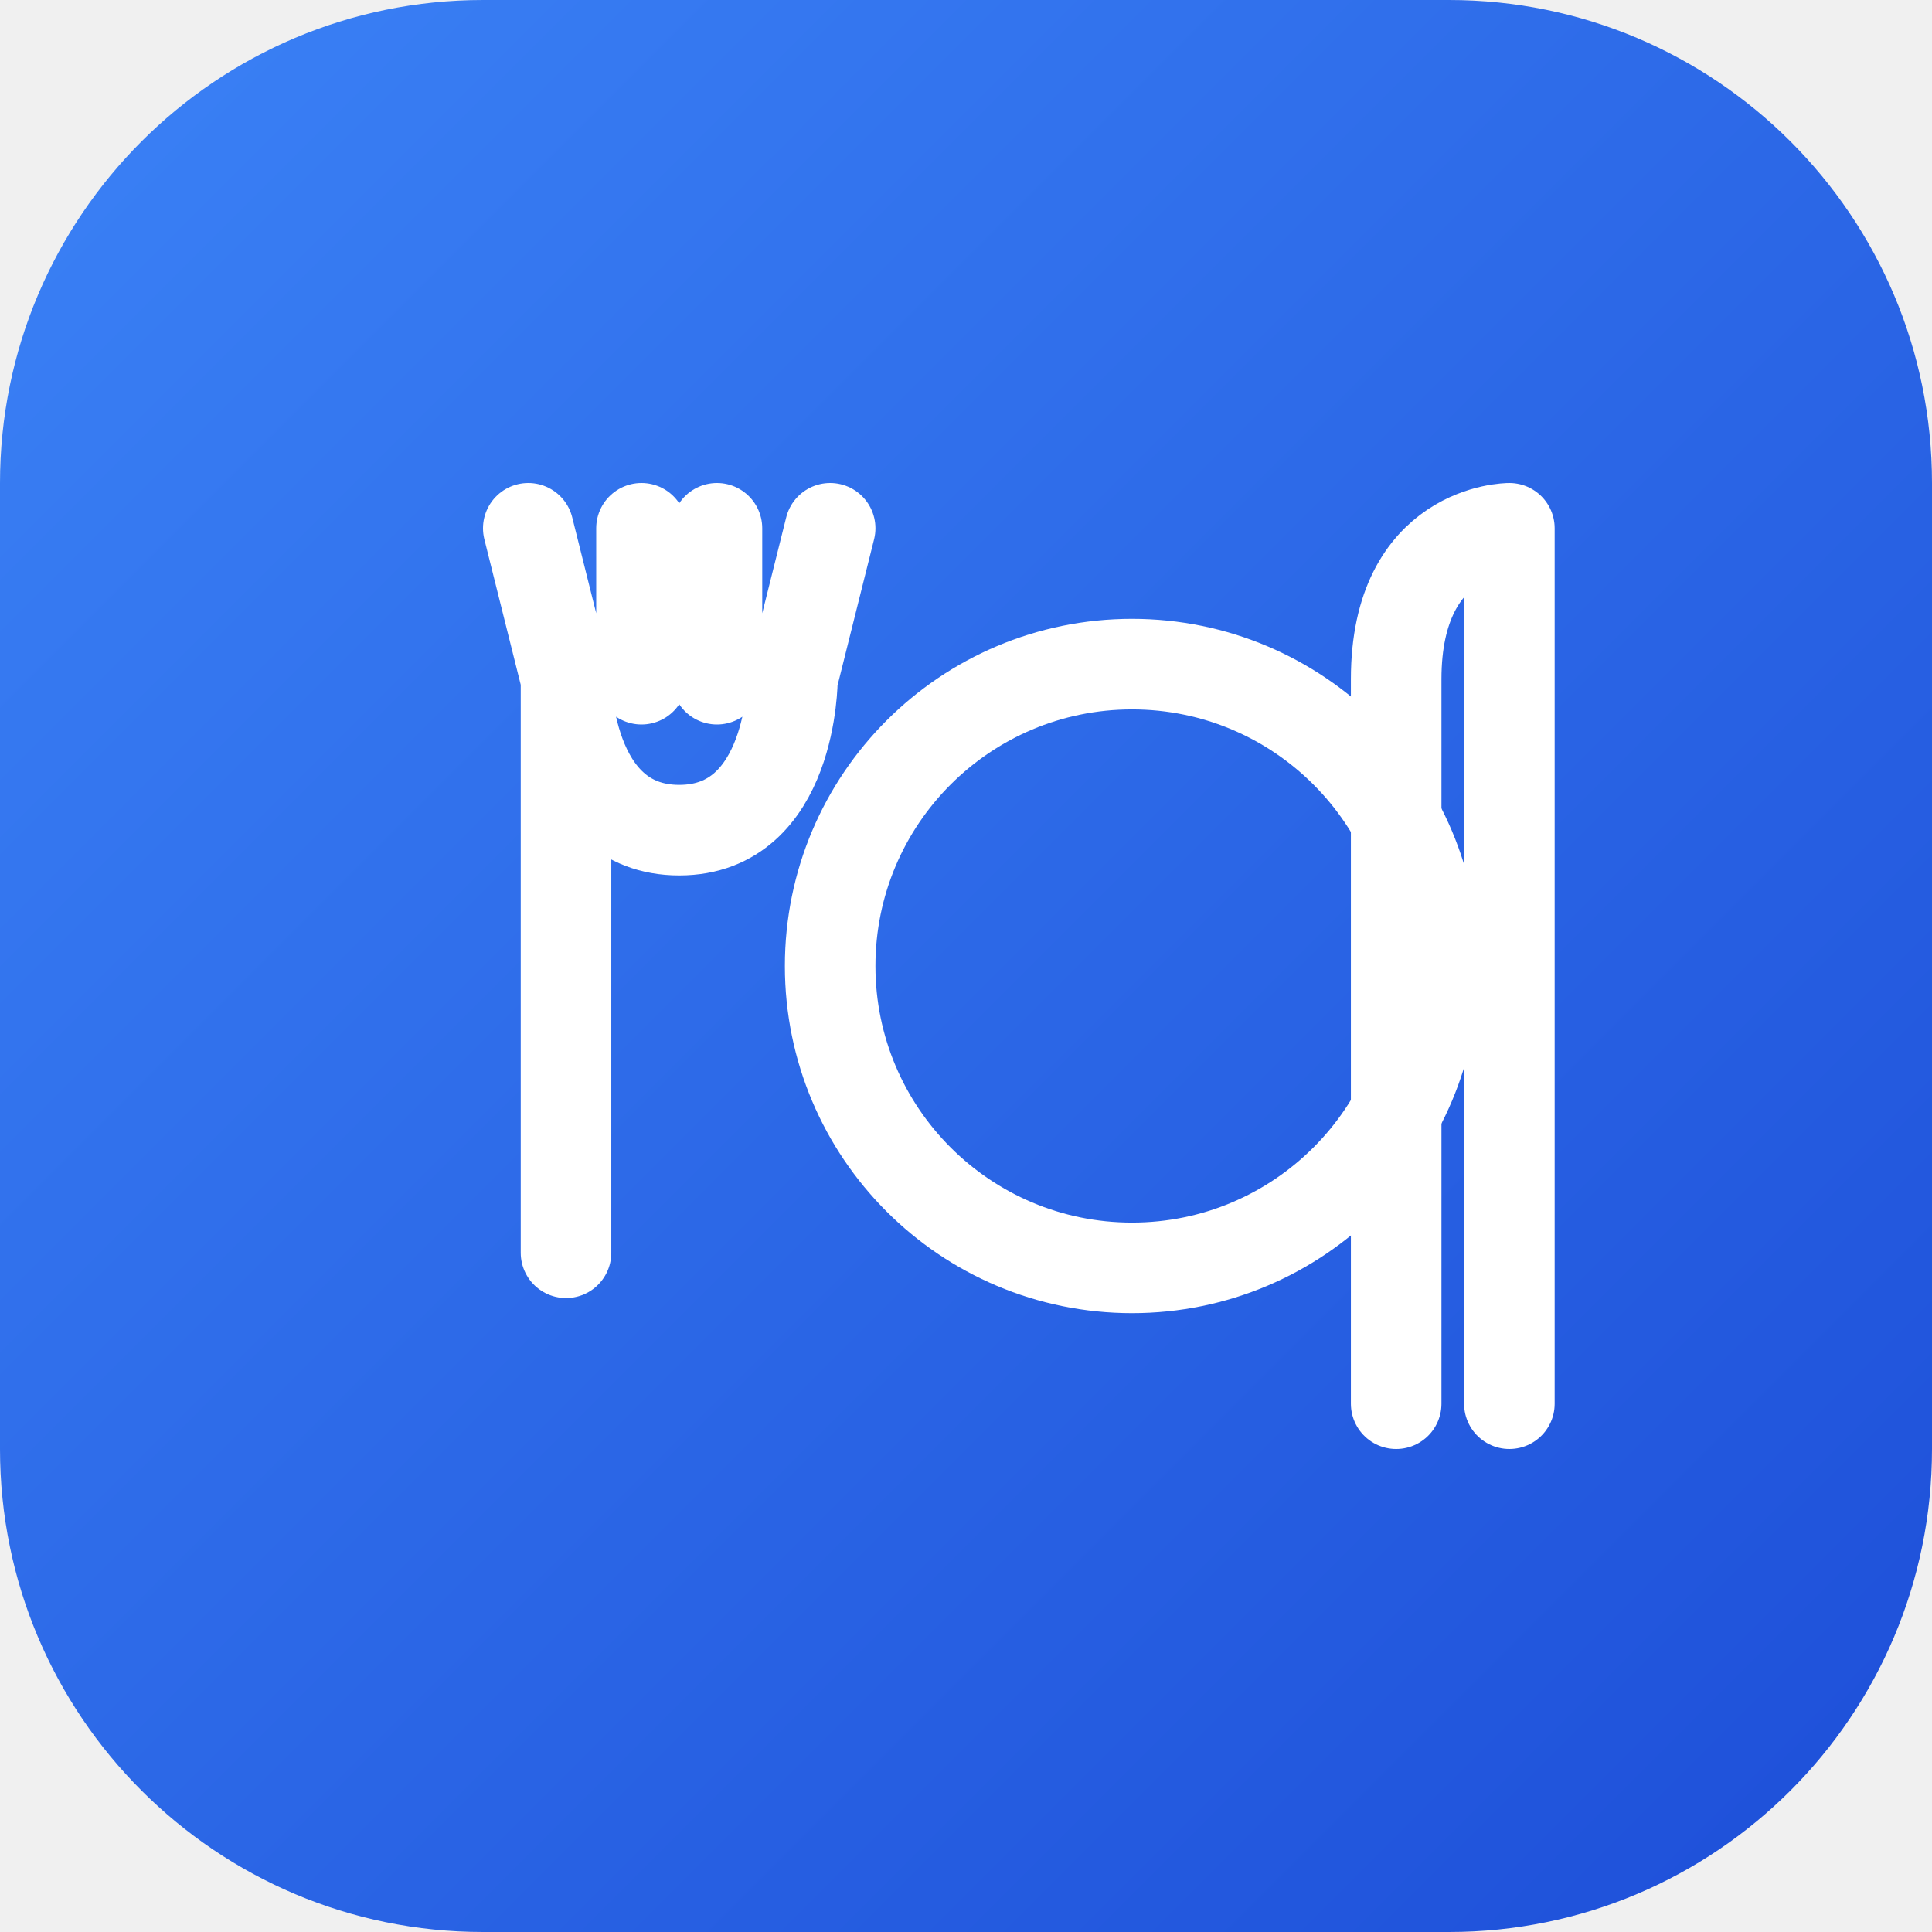
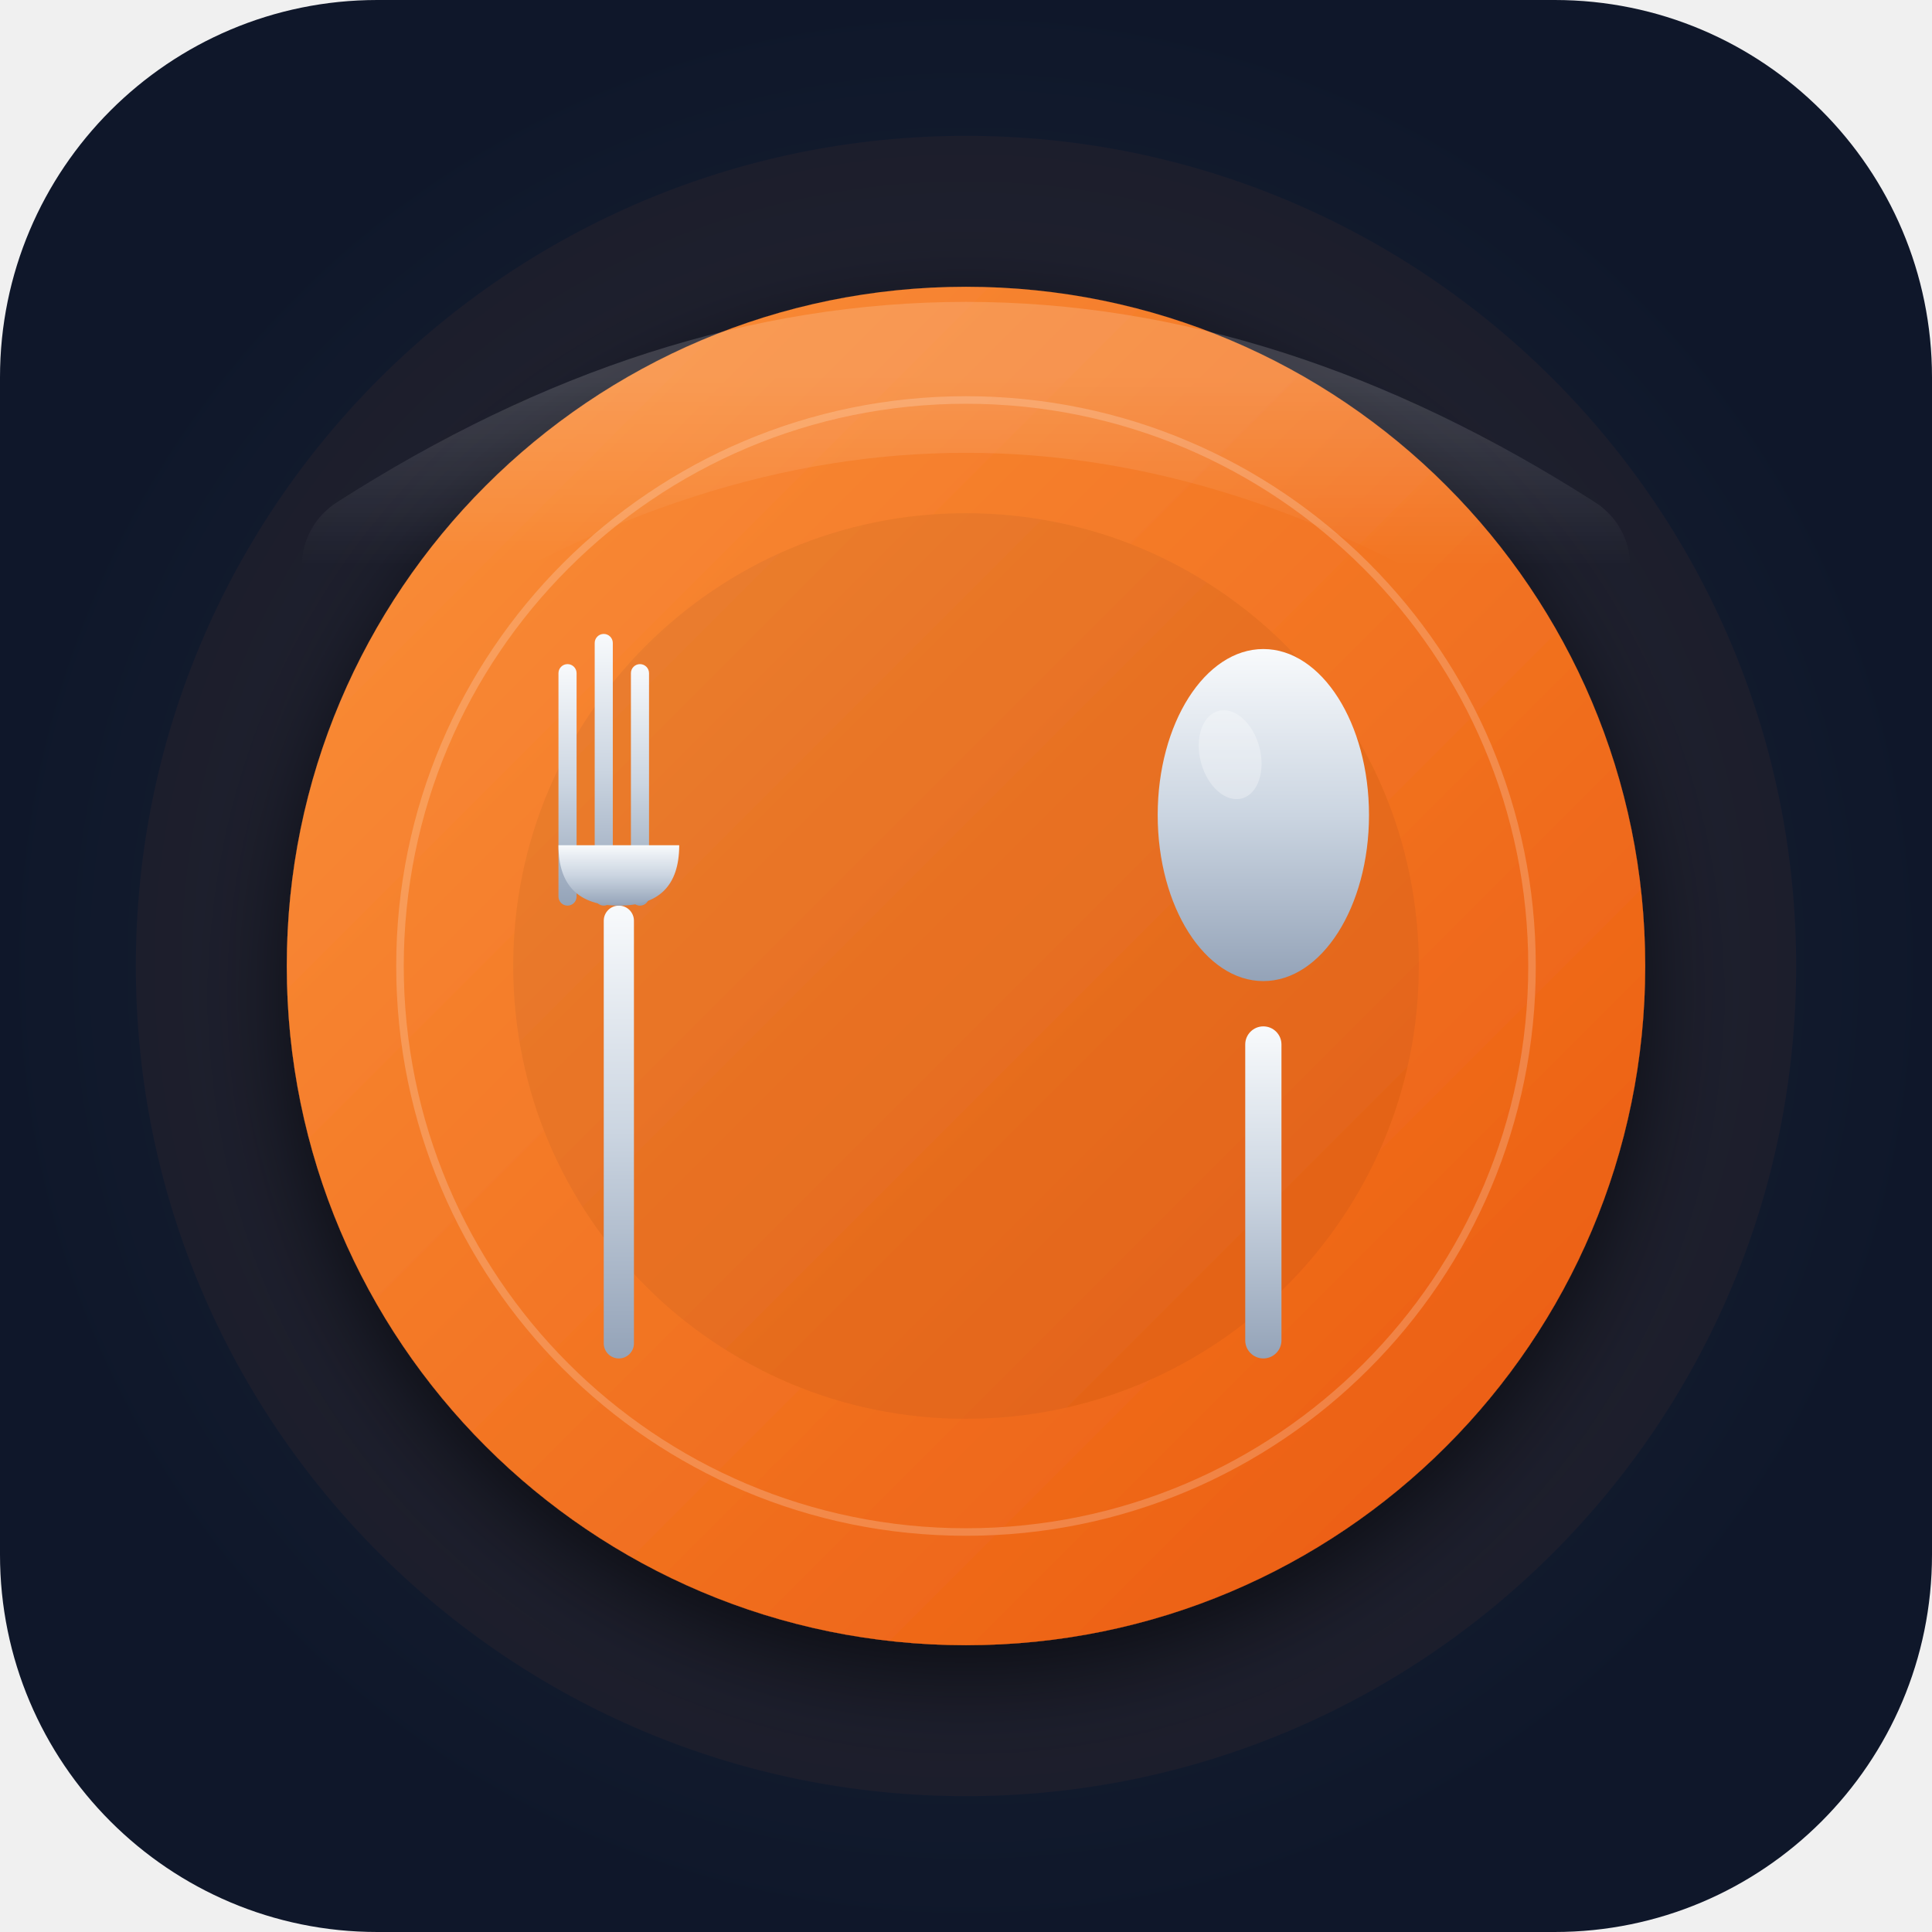
<svg xmlns="http://www.w3.org/2000/svg" width="512" height="512" viewBox="0 0 512 512" fill="none">
-   <rect width="512" height="512" rx="128" fill="url(#paint0_linear)" />
-   <path d="M150 180V332M150 180C150 180 150 220 180 220C210 220 210 180 210 180M150 180L140 140M170 180V140M190 180V140M210 180L220 140" stroke="white" stroke-width="24" stroke-linecap="round" stroke-linejoin="round" />
-   <circle cx="300" cy="256" r="80" stroke="white" stroke-width="24" />
-   <path d="M400 140V372M400 140C400 140 370 140 370 180V372" stroke="white" stroke-width="24" stroke-linecap="round" stroke-linejoin="round" />
  <defs>
-     <linearGradient id="paint0_linear" x1="0" y1="0" x2="512" y2="512" gradientUnits="userSpaceOnUse">
-       <stop stop-color="#3B82F6" />
-       <stop offset="1" stop-color="#1D4ED8" />
+     <radialGradient id="bgGradient" cx="50%" cy="50%" r="50%" fx="50%" fy="50%">
+       <stop offset="0%" style="stop-color:#1e293b;stop-opacity:1" />
+       <stop offset="100%" style="stop-color:#0f172a;stop-opacity:1" />
+     </radialGradient>
+     <linearGradient id="plateGradient" x1="0%" y1="0%" x2="100%" y2="100%">
+       <stop offset="0%" style="stop-color:#fb923c;stop-opacity:1" />
+       <stop offset="100%" style="stop-color:#ea580c;stop-opacity:1" />
    </linearGradient>
+     <linearGradient id="metalGradient" x1="0%" y1="0%" x2="0%" y2="100%">
+       <stop offset="0%" style="stop-color:#f8fafc;stop-opacity:1" />
+       <stop offset="50%" style="stop-color:#cbd5e1;stop-opacity:1" />
+       <stop offset="100%" style="stop-color:#94a3b8;stop-opacity:1" />
+     </linearGradient>
+     <linearGradient id="gloss" x1="0%" y1="0%" x2="0%" y2="100%">
+       <stop offset="0%" style="stop-color:white;stop-opacity:0.4" />
+       <stop offset="100%" style="stop-color:white;stop-opacity:0" />
+     </linearGradient>
+     <filter id="shadow" x="-20%" y="-20%" width="140%" height="140%">
+       <feGaussianBlur in="SourceAlpha" stdDeviation="12" />
+       <feOffset dx="0" dy="8" result="offsetblur" />
+       <feComponentTransfer>
+         <feFuncA type="linear" slope="0.6" />
+       </feComponentTransfer>
+       <feMerge>
+         <feMergeNode />
+         <feMergeNode in="SourceGraphic" />
+       </feMerge>
+     </filter>
  </defs>
+   <rect width="512" height="512" rx="100" fill="url(#bgGradient)" />
+   <circle cx="256" cy="256" r="220" fill="#f97316" fill-opacity="0.05" />
+   <g filter="url(#shadow)">
+     <circle cx="256" cy="256" r="180" fill="url(#plateGradient)" />
+     <circle cx="256" cy="256" r="150" fill="none" stroke="white" stroke-width="2" stroke-opacity="0.2" />
+     <circle cx="256" cy="256" r="120" fill="black" fill-opacity="0.05" />
+   </g>
+   <g transform="translate(140, 160) scale(0.8)">
+     <rect x="25" y="100" width="10" height="150" rx="5" fill="url(#metalGradient)" />
+     <rect x="10" y="20" width="6" height="80" rx="3" fill="url(#metalGradient)" />
+     <rect x="22" y="10" width="6" height="90" rx="3" fill="url(#metalGradient)" />
+     <rect x="34" y="20" width="6" height="80" rx="3" fill="url(#metalGradient)" />
+     <path d="M10 80 Q10 100 30 100 Q50 100 50 80" fill="url(#metalGradient)" />
+   </g>
+   <g transform="translate(310, 160) scale(0.8)">
+     <rect x="25" y="140" width="12" height="110" rx="6" fill="url(#metalGradient)" />
+     <ellipse cx="31" cy="70" rx="35" ry="55" fill="url(#metalGradient)" />
+     <ellipse cx="20" cy="50" rx="10" ry="15" fill="white" fill-opacity="0.3" transform="rotate(-15, 20, 50)" />
+   </g>
+   <path d="M100 150 Q256 50 412 150" stroke="url(#gloss)" stroke-width="40" stroke-linecap="round" fill="none" opacity="0.4" />
</svg>
